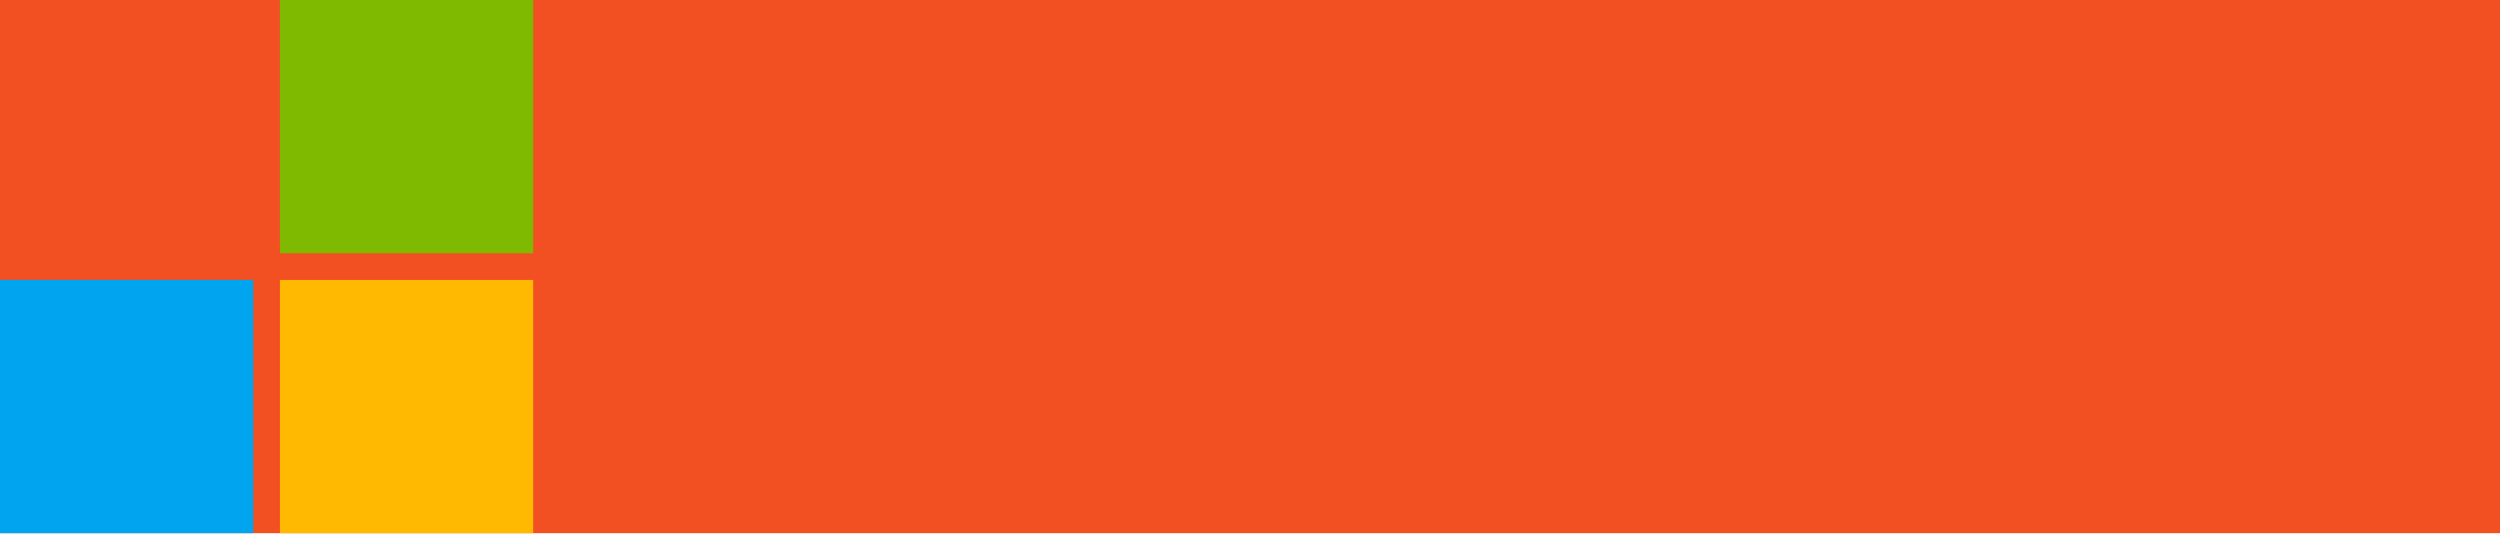
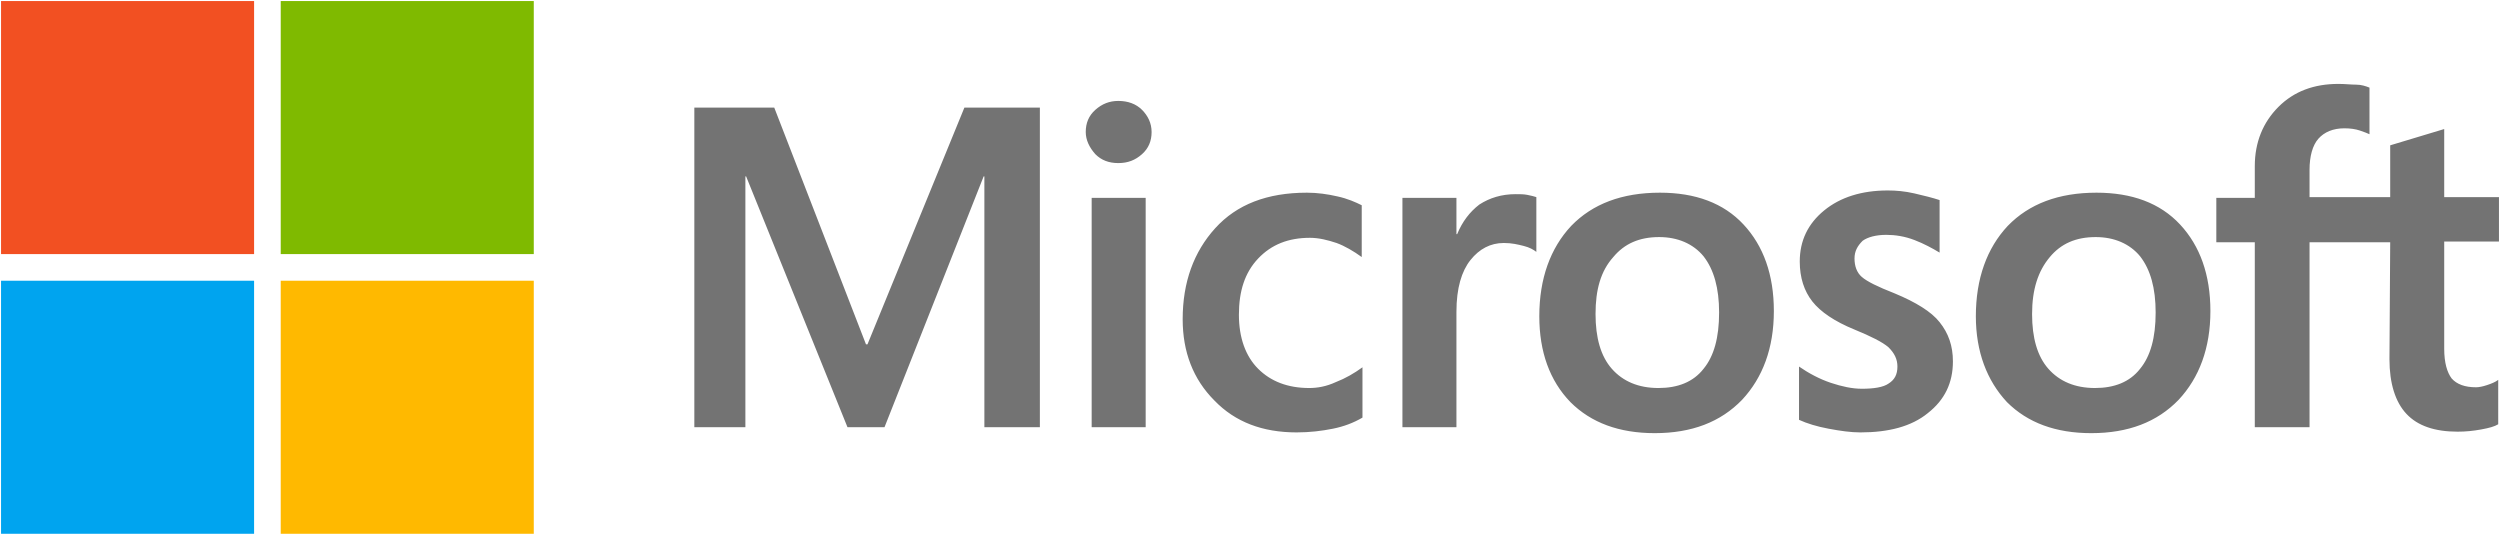
- <svg xmlns="http://www.w3.org/2000/svg" version="1.1" viewBox="0.00 0.00 337.60 72.00">
+ <svg xmlns="http://www.w3.org/2000/svg" viewBox="-0.141 -0.141 337.881 72.303" width="337.881" height="72.303" version="1.1">
  <path fill="#737373" d="M140.4,14.4v43.2h-7.5V23.7h-0.1l-13.4,33.9h-5l-13.7-33.9h-0.1v33.9h-6.9V14.4h10.8l12.4,32h0.2l13.1-32H140.4 z M146.6,17.7c0-1.2,0.4-2.2,1.3-3c0.9-0.8,1.9-1.2,3.1-1.2c1.3,0,2.4,0.4,3.2,1.2s1.3,1.8,1.3,3c0,1.2-0.4,2.2-1.3,3 c-0.9,0.8-1.9,1.2-3.2,1.2s-2.3-0.4-3.1-1.2C147.1,19.8,146.6,18.8,146.6,17.7z M154.7,26.6v31h-7.3v-31H154.7z M176.8,52.3 c1.1,0,2.3-0.2,3.6-0.8c1.3-0.5,2.5-1.2,3.6-2v6.8c-1.2,0.7-2.5,1.2-4,1.5c-1.5,0.3-3.1,0.5-4.9,0.5c-4.6,0-8.3-1.4-11.1-4.3 c-2.9-2.9-4.3-6.6-4.3-11c0-5,1.5-9.1,4.4-12.3c2.9-3.2,7-4.8,12.4-4.8c1.4,0,2.8,0.2,4.1,0.5c1.4,0.3,2.5,0.8,3.3,1.2v7 c-1.1-0.8-2.3-1.5-3.4-1.9c-1.2-0.4-2.4-0.7-3.6-0.7c-2.9,0-5.2,0.9-7,2.8s-2.6,4.4-2.6,7.6c0,3.1,0.9,5.6,2.6,7.3 C171.6,51.4,173.9,52.3,176.8,52.3z M204.7,26.1c0.6,0,1.1,0,1.6,0.1s0.9,0.2,1.2,0.3v7.4c-0.4-0.3-0.9-0.6-1.7-0.8 s-1.6-0.4-2.7-0.4c-1.8,0-3.3,0.8-4.5,2.3s-1.9,3.8-1.9,7v15.6h-7.3v-31h7.3v4.9h0.1c0.7-1.7,1.7-3,3-4 C201.2,26.6,202.8,26.1,204.7,26.1z M207.9,42.6c0-5.1,1.5-9.2,4.3-12.2c2.9-3,6.9-4.5,12-4.5c4.8,0,8.6,1.4,11.3,4.3 s4.1,6.8,4.1,11.7c0,5-1.5,9-4.3,12c-2.9,3-6.8,4.5-11.8,4.5c-4.8,0-8.6-1.4-11.4-4.2C209.3,51.3,207.9,47.4,207.9,42.6z M215.5,42.3c0,3.2,0.7,5.7,2.2,7.4s3.6,2.6,6.3,2.6c2.6,0,4.7-0.8,6.1-2.6c1.4-1.7,2.1-4.2,2.1-7.6c0-3.3-0.7-5.8-2.1-7.6 c-1.4-1.7-3.5-2.6-6-2.6c-2.7,0-4.7,0.9-6.2,2.7C216.2,36.5,215.5,39,215.5,42.3z M250.5,34.8c0,1,0.3,1.9,1,2.5 c0.7,0.6,2.1,1.3,4.4,2.2c2.9,1.2,5,2.5,6.1,3.9c1.2,1.5,1.8,3.2,1.8,5.3c0,2.9-1.1,5.2-3.4,7c-2.2,1.8-5.3,2.6-9.1,2.6 c-1.3,0-2.7-0.2-4.3-0.5c-1.6-0.3-2.9-0.7-4-1.2v-7.2c1.3,0.9,2.8,1.7,4.3,2.2c1.5,0.5,2.9,0.8,4.2,0.8c1.6,0,2.9-0.2,3.6-0.7 c0.8-0.5,1.2-1.2,1.2-2.3c0-1-0.4-1.8-1.2-2.6c-0.8-0.7-2.4-1.5-4.6-2.4c-2.7-1.1-4.6-2.4-5.7-3.8s-1.7-3.2-1.7-5.4 c0-2.8,1.1-5.1,3.3-6.9c2.2-1.8,5.1-2.7,8.6-2.7c1.1,0,2.3,0.1,3.6,0.4s2.5,0.6,3.4,0.9V34c-1-0.6-2.1-1.2-3.4-1.7 c-1.3-0.5-2.6-0.7-3.8-0.7c-1.4,0-2.5,0.3-3.2,0.8C250.9,33.1,250.5,33.8,250.5,34.8z M266.9,42.6c0-5.1,1.5-9.2,4.3-12.2 c2.9-3,6.9-4.5,12-4.5c4.8,0,8.6,1.4,11.3,4.3s4.1,6.8,4.1,11.7c0,5-1.5,9-4.3,12c-2.9,3-6.8,4.5-11.8,4.5c-4.8,0-8.6-1.4-11.4-4.2 C268.4,51.3,266.9,47.4,266.9,42.6z M274.5,42.3c0,3.2,0.7,5.7,2.2,7.4s3.6,2.6,6.3,2.6c2.6,0,4.7-0.8,6.1-2.6 c1.4-1.7,2.1-4.2,2.1-7.6c0-3.3-0.7-5.8-2.1-7.6c-1.4-1.7-3.5-2.6-6-2.6c-2.7,0-4.7,0.9-6.2,2.7C275.3,36.5,274.5,39,274.5,42.3z M322.9,32.6h-10.9v25h-7.4v-25h-5.2v-6h5.2v-4.3c0-3.2,1.1-5.9,3.2-8s4.8-3.1,8.1-3.1c0.9,0,1.7,0.1,2.4,0.1s1.3,0.2,1.8,0.4v6.3 c-0.2-0.1-0.7-0.3-1.3-0.5c-0.6-0.2-1.3-0.3-2.1-0.3c-1.5,0-2.7,0.5-3.5,1.4c-0.8,0.9-1.2,2.4-1.2,4.2v3.7h10.9v-7l7.3-2.2v9.2h7.4 v6h-7.4v14.5c0,1.9,0.4,3.2,1,4c0.7,0.8,1.8,1.2,3.3,1.2c0.4,0,0.9-0.1,1.5-0.3c0.6-0.2,1.1-0.4,1.5-0.7v6c-0.5,0.3-1.2,0.5-2.3,0.7 c-1.1,0.2-2.1,0.3-3.2,0.3c-3.1,0-5.4-0.8-6.9-2.4c-1.5-1.6-2.3-4.1-2.3-7.4L322.9,32.6L322.9,32.6z" />
-   <rect fill="#F25022" width="338" height="72" />
+   <rect fill="#F25022" width="34.2" height="34.2" />
  <rect x="37.8" fill="#7FBA00" width="34.2" height="34.2" />
  <rect y="37.8" fill="#00A4EF" width="34.2" height="34.2" />
  <rect x="37.8" y="37.8" fill="#FFB900" width="34.2" height="34.2" />
</svg>
